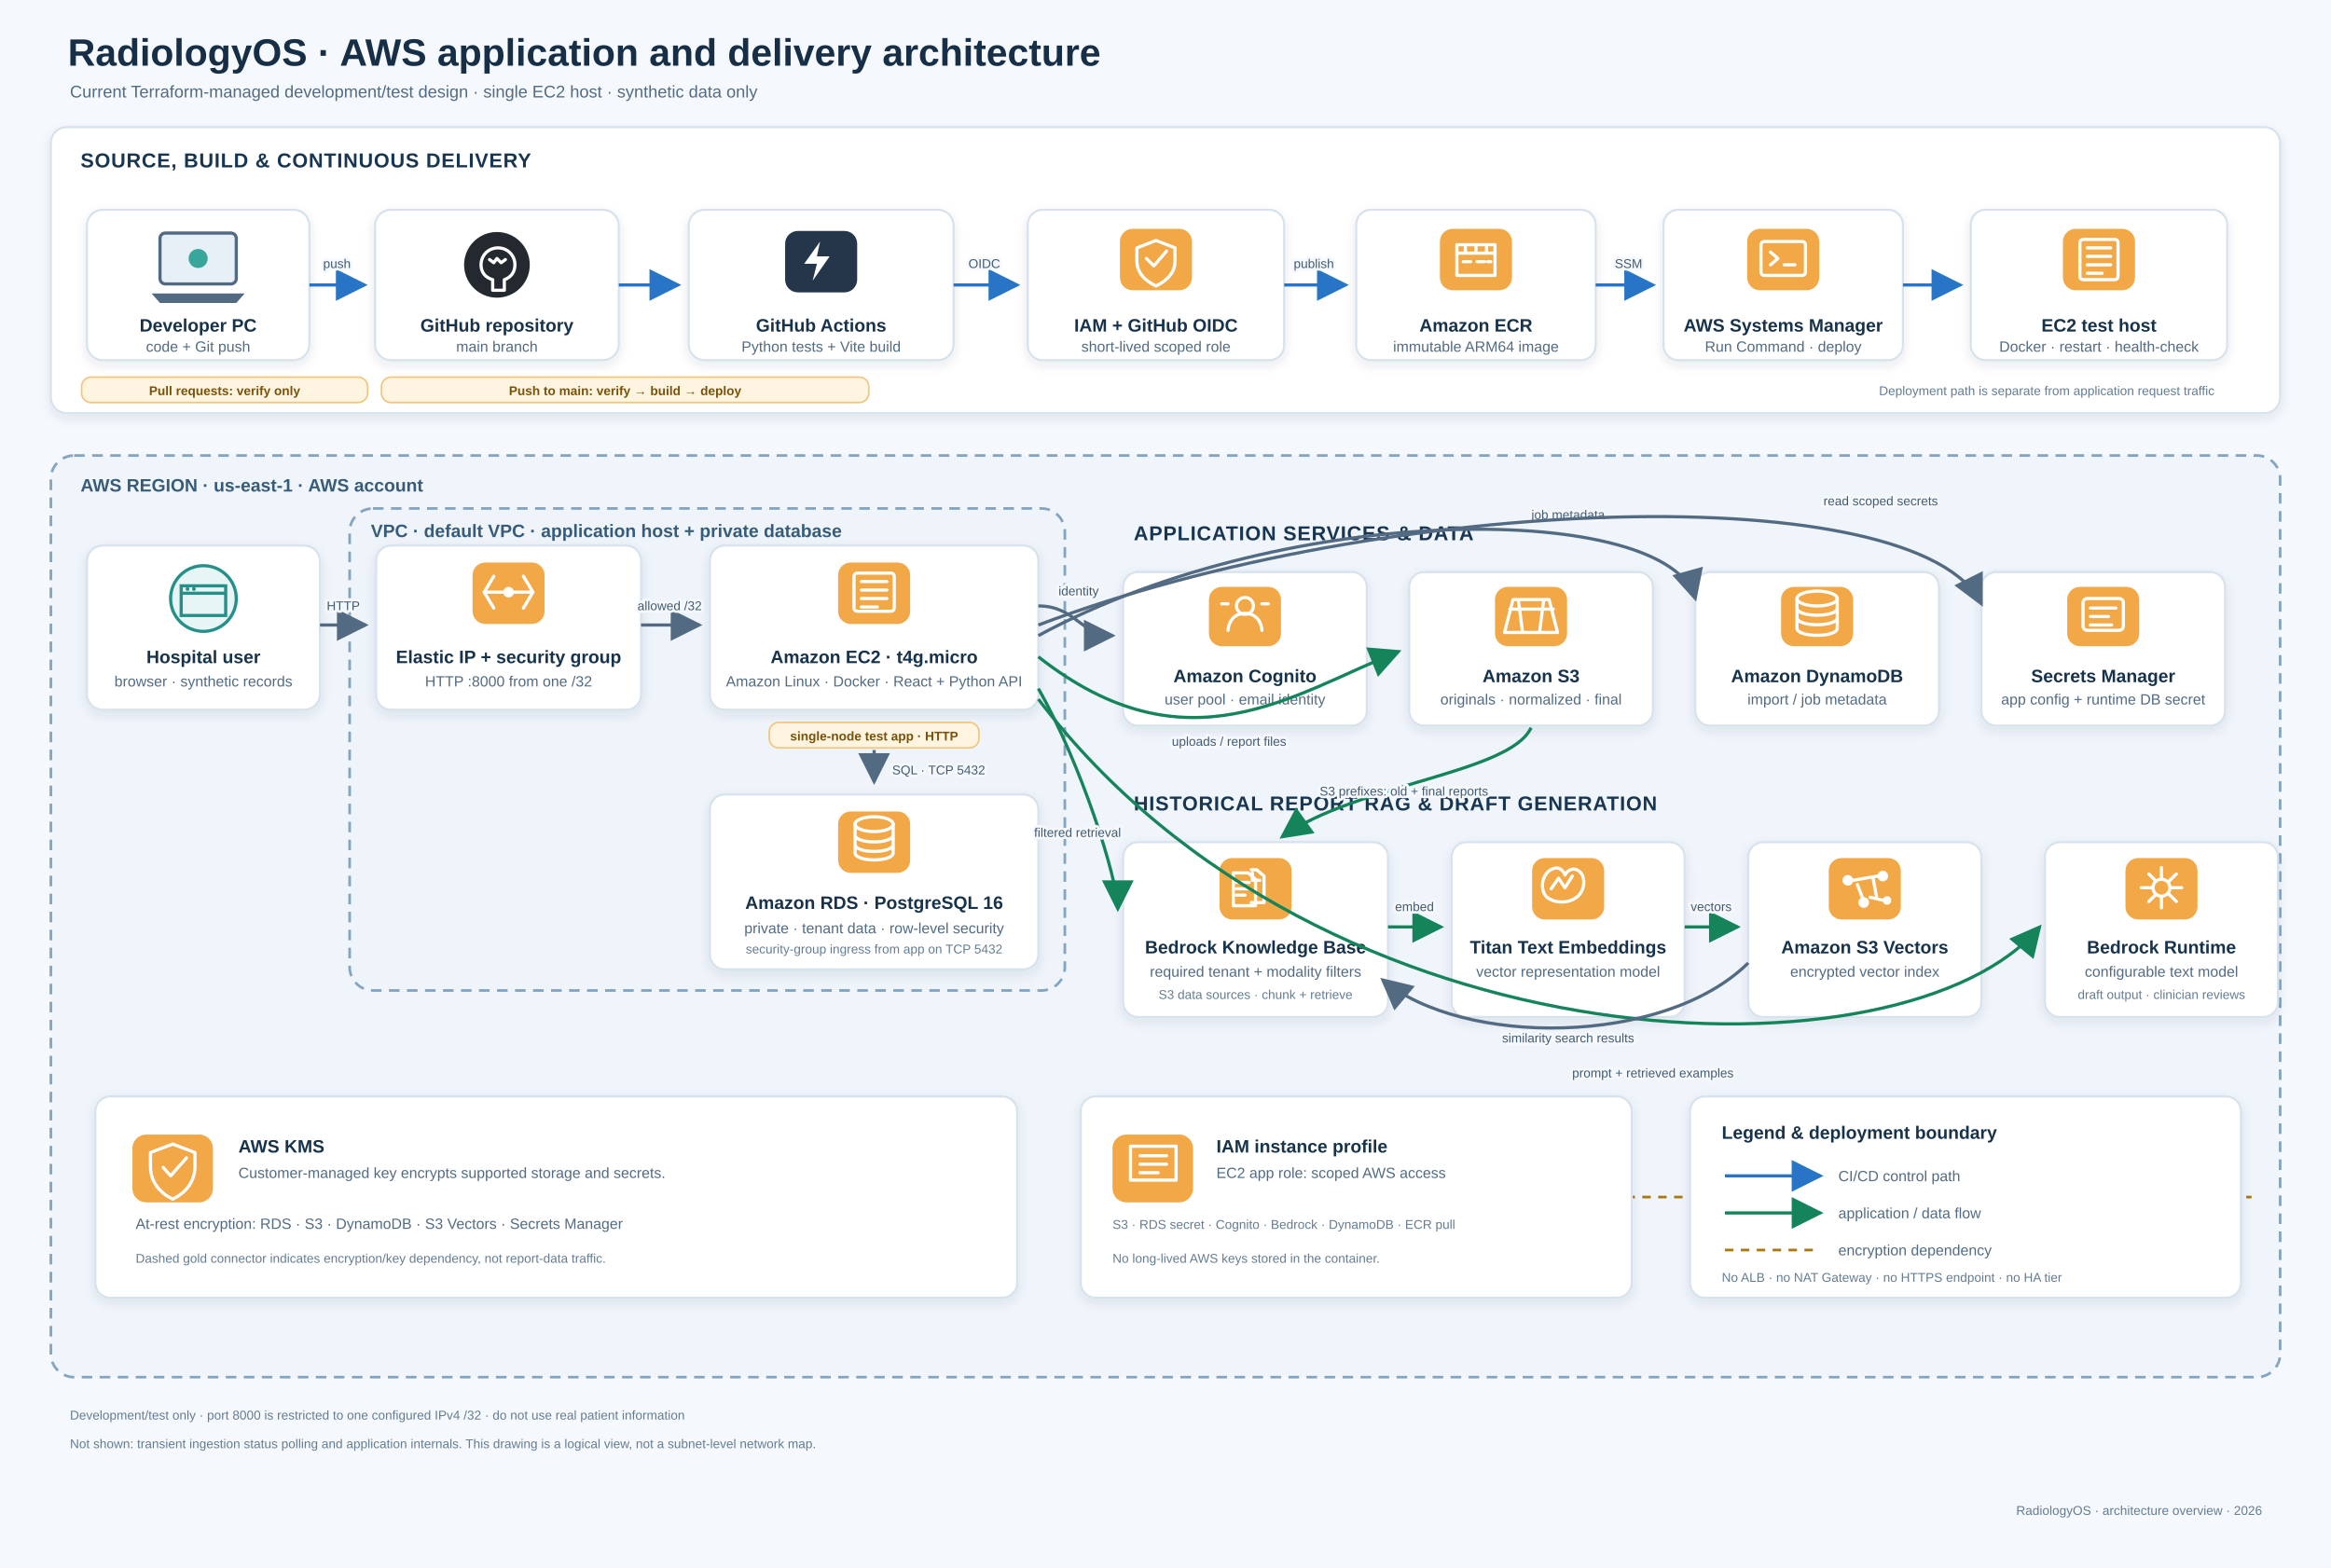
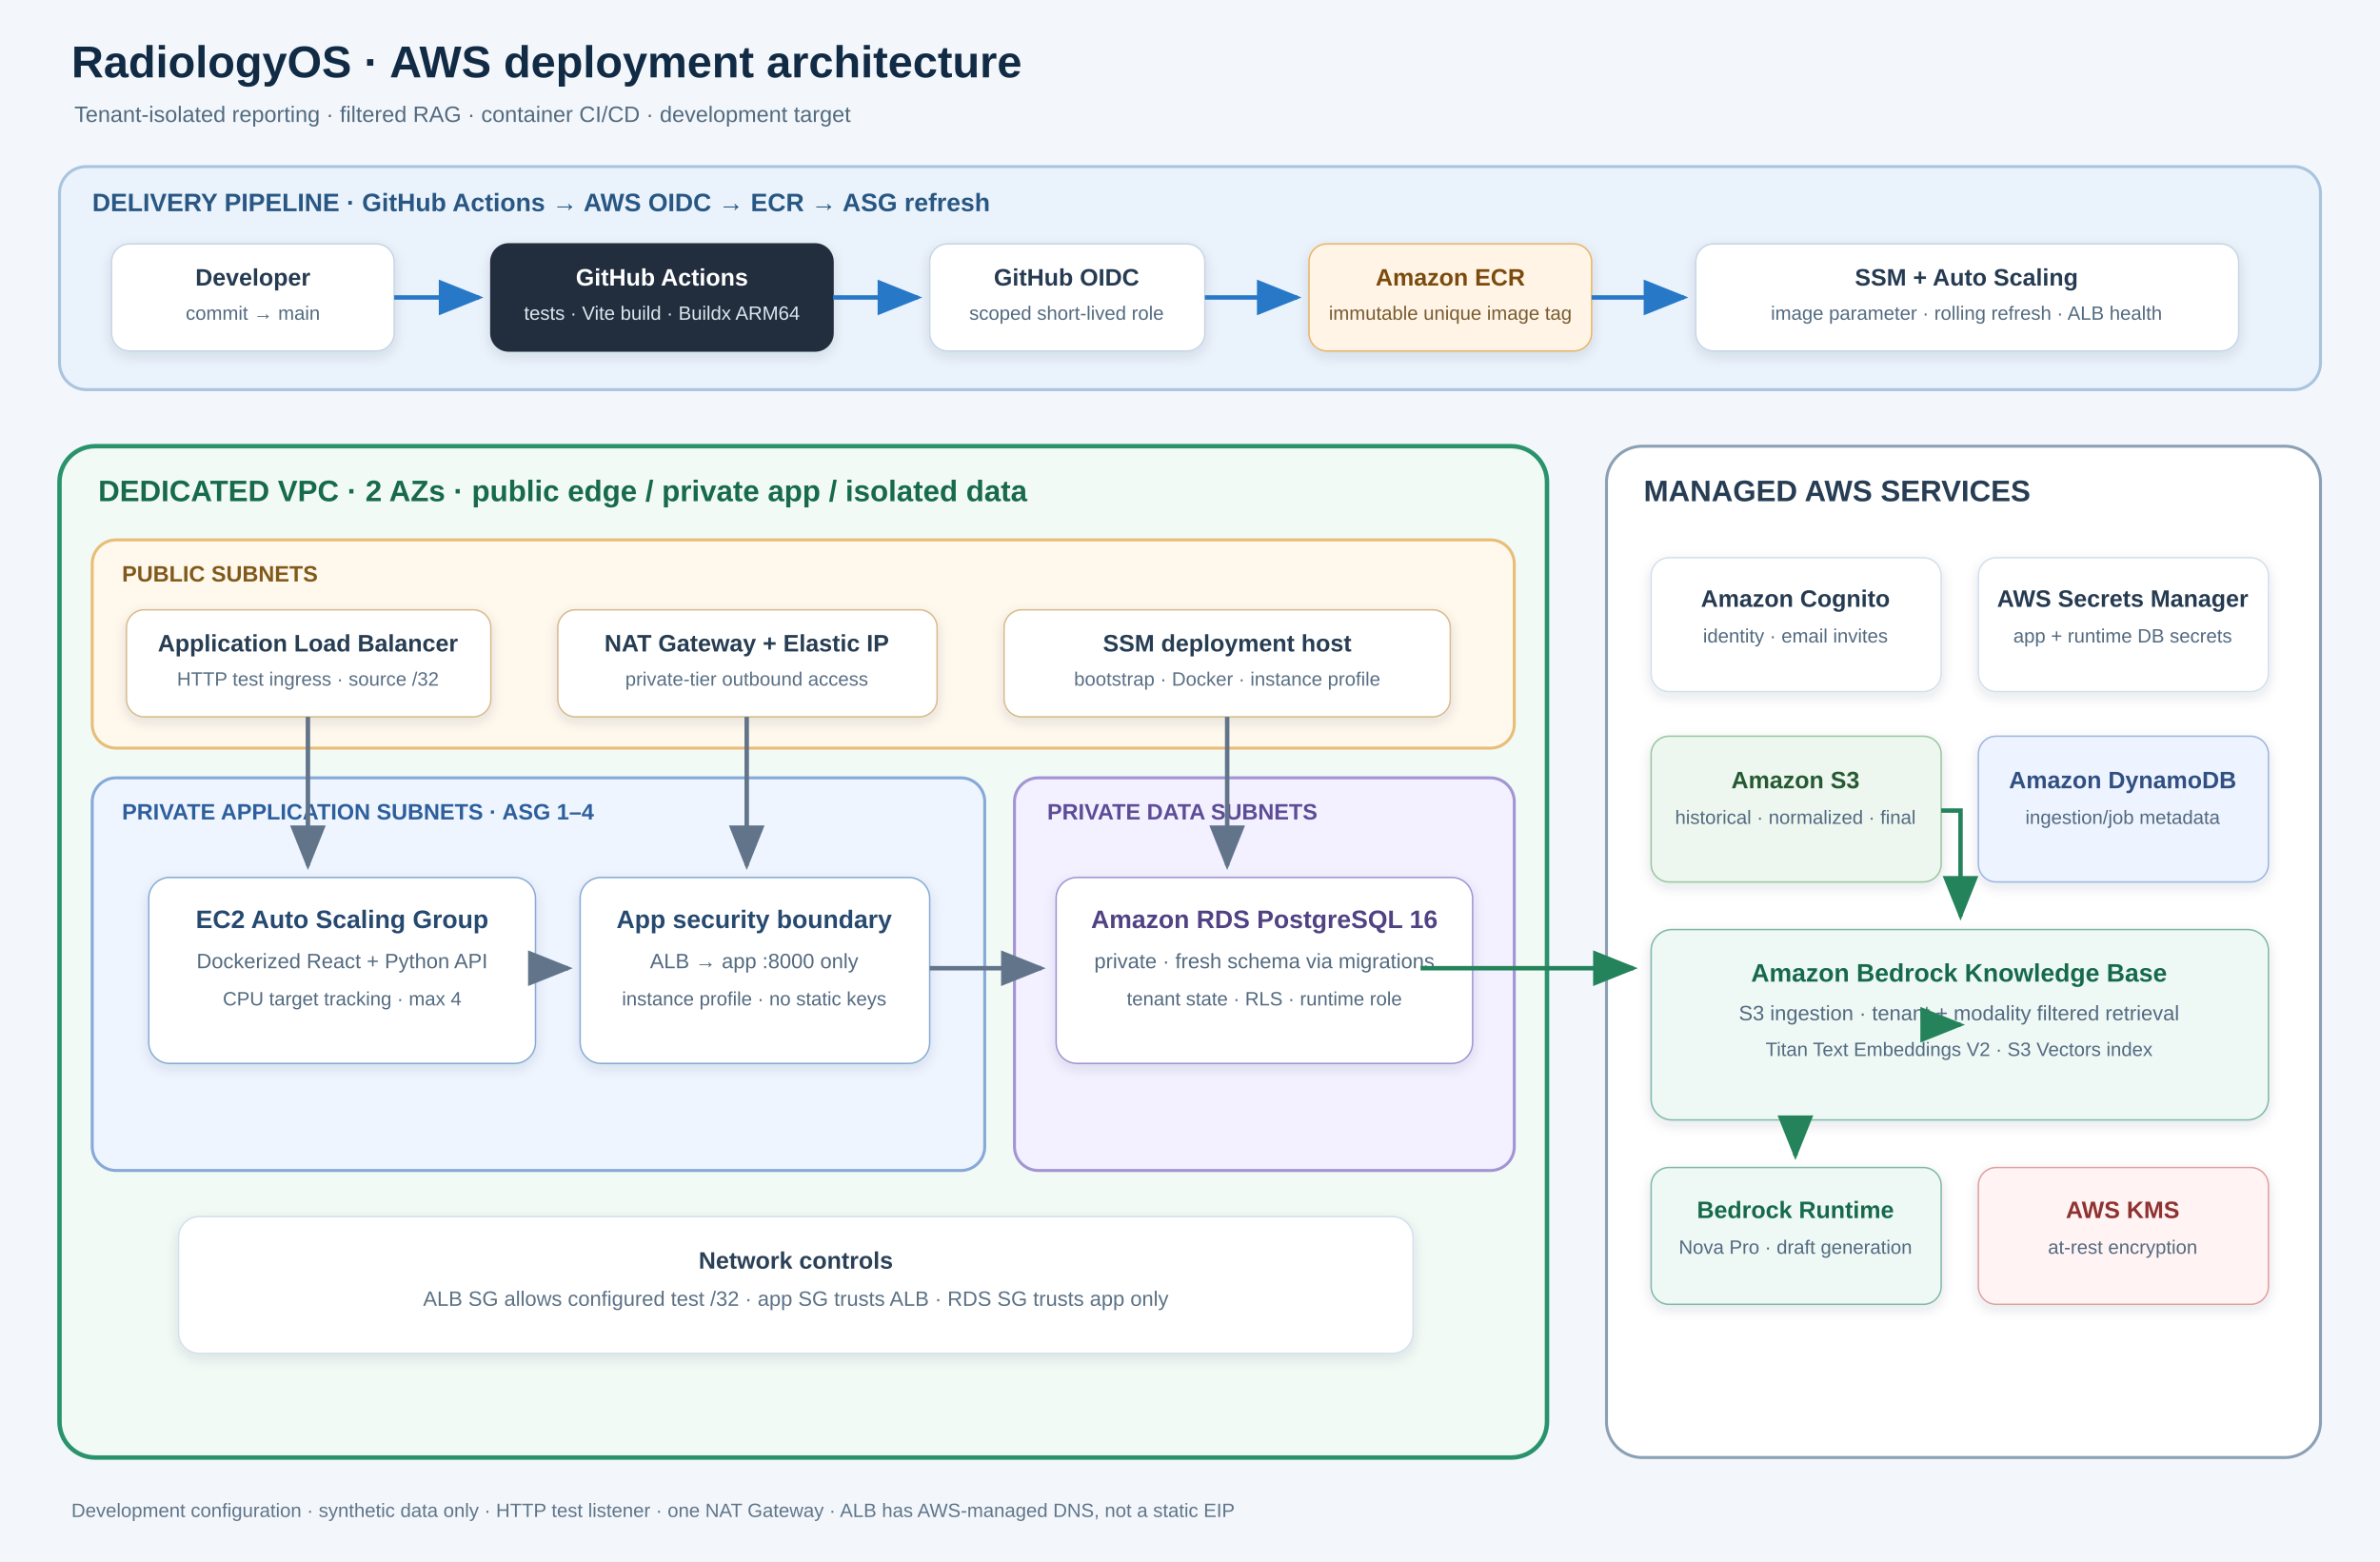
- <svg xmlns="http://www.w3.org/2000/svg" width="2200" height="1480" viewBox="0 0 2200 1480" role="img" aria-labelledby="title desc">
+ <svg xmlns="http://www.w3.org/2000/svg" width="1600" height="1050" viewBox="0 0 1600 1050" role="img" aria-labelledby="title desc">
  <defs>
-     <marker id="arrow" markerWidth="12" markerHeight="12" refX="10" refY="6" orient="auto">
-       <path d="M1 1 L11 6 L1 11 Z" fill="#536b82" />
+     <marker id="arrow" markerWidth="10" markerHeight="8" refX="9" refY="4" orient="auto">
+       <path d="M0,0 L10,4 L0,8 Z" fill="#62748a" />
    </marker>
-     <marker id="arrowBlue" markerWidth="12" markerHeight="12" refX="10" refY="6" orient="auto">
-       <path d="M1 1 L11 6 L1 11 Z" fill="#2875c7" />
+     <marker id="blue" markerWidth="10" markerHeight="8" refX="9" refY="4" orient="auto">
+       <path d="M0,0 L10,4 L0,8 Z" fill="#2878c8" />
    </marker>
-     <marker id="arrowGreen" markerWidth="12" markerHeight="12" refX="10" refY="6" orient="auto">
-       <path d="M1 1 L11 6 L1 11 Z" fill="#16845b" />
+     <marker id="green" markerWidth="10" markerHeight="8" refX="9" refY="4" orient="auto">
+       <path d="M0,0 L10,4 L0,8 Z" fill="#24835b" />
    </marker>
-     <filter id="shadow" x="-10%" y="-10%" width="120%" height="130%">
-       <feDropShadow dx="0" dy="4" stdDeviation="5" flood-color="#19344f" flood-opacity=".10" />
+     <filter id="shadow" x="-15%" y="-15%" width="130%" height="140%">
+       <feDropShadow dx="0" dy="3" stdDeviation="4" flood-color="#132c45" flood-opacity=".12" />
    </filter>
-     <style>
-       .bg{fill:#f5f8fc}.title{font:700 36px Arial,sans-serif;fill:#172f46}.subtitle{font:16px Arial,sans-serif;fill:#526b82}.section{font:700 19px Arial,sans-serif;fill:#183651;letter-spacing:.7px}.card{fill:#fff;stroke:#d7e2ec;stroke-width:2;rx:15;filter:url(#shadow)}.aws{fill:#fff;stroke:#d7e2ec;stroke-width:2;rx:14;filter:url(#shadow)}.name{font:700 17px Arial,sans-serif;fill:#17324b}.small{font:14px Arial,sans-serif;fill:#526b82}.tiny{font:12px Arial,sans-serif;fill:#647c91}.service{fill:#f3a847}.svcStroke{fill:none;stroke:#fff;stroke-width:3;stroke-linecap:round;stroke-linejoin:round}.svcFill{fill:#fff}.flow{fill:none;stroke:#536b82;stroke-width:3;marker-end:url(#arrow)}.deploy{fill:none;stroke:#2875c7;stroke-width:3;marker-end:url(#arrowBlue)}.data{fill:none;stroke:#16845b;stroke-width:3;marker-end:url(#arrowGreen)}.dashed{fill:none;stroke:#a87811;stroke-width:2.5;stroke-dasharray:8 7}.boundary{fill:#edf4fa;fill-opacity:.62;stroke:#85a4bf;stroke-width:2.5;stroke-dasharray:10 7;rx:22}.boundaryLabel{font:700 17px Arial,sans-serif;fill:#375c79}.pill{fill:#fff4df;stroke:#f1c57e;stroke-width:1.5;rx:9}.pillText{font:700 12px Arial,sans-serif;fill:#78520b}.lineLabel{font:12px Arial,sans-serif;fill:#435b70;paint-order:stroke;stroke:#f5f8fc;stroke-width:5;stroke-linejoin:round}.white{fill:#fff}
-     </style>
  </defs>
-   <rect class="bg" width="2200" height="1480" />
-   <text class="title" x="64" y="62">RadiologyOS · AWS application and delivery architecture</text>
-   <text class="subtitle" x="66" y="92">Current Terraform-managed development/test design · single EC2 host · synthetic data only</text>
-   <rect class="card" x="48" y="120" width="2104" height="270" />
-   <text class="section" x="76" y="158">SOURCE, BUILD &amp; CONTINUOUS DELIVERY</text>
-   <rect class="card" x="82" y="198" width="210" height="142" />
-   <rect x="151" y="220" width="72" height="48" rx="5" fill="#e8f0f7" stroke="#536b82" stroke-width="3" />
-   <path d="M143 277h88l-8 9h-72z" fill="#536b82" />
-   <circle cx="187" cy="244" r="9" fill="#38a69a" />
-   <text class="name" x="187" y="313" text-anchor="middle">Developer PC</text>
-   <text class="small" x="187" y="332" text-anchor="middle">code + Git push</text>
-   <rect class="card" x="354" y="198" width="230" height="142" />
-   <circle cx="469" cy="250" r="31" fill="#24292f" />
-   <path d="M454 250c0-9 7-16 16-16s16 7 16 16c0 7-4 12-10 14v10h-11v-10c-7-2-11-7-11-14zm8-5 4 3 3-4 4 4 4-3" fill="none" stroke="#fff" stroke-width="3" stroke-linecap="round" stroke-linejoin="round" />
-   <text class="name" x="469" y="313" text-anchor="middle">GitHub repository</text>
-   <text class="small" x="469" y="332" text-anchor="middle">main branch</text>
-   <rect class="card" x="650" y="198" width="250" height="142" />
-   <rect x="741" y="218" width="68" height="58" rx="12" fill="#26364a" />
-   <path d="M774 228l-15 21h12l-4 16 16-23h-12z" fill="#fff" />
-   <text class="name" x="775" y="313" text-anchor="middle">GitHub Actions</text>
-   <text class="small" x="775" y="332" text-anchor="middle">Python tests + Vite build</text>
-   <rect class="aws" x="970" y="198" width="242" height="142" />
-   <rect class="service" x="1057" y="216" width="68" height="58" rx="12" />
-   <path class="svcStroke" d="M1091 227l18 7v12c0 12-8 19-18 24-10-5-18-12-18-24v-12z M1082 244l7 7 12-14" />
-   <text class="name" x="1091" y="313" text-anchor="middle">IAM + GitHub OIDC</text>
-   <text class="small" x="1091" y="332" text-anchor="middle">short-lived scoped role</text>
-   <rect class="aws" x="1280" y="198" width="226" height="142" />
-   <rect class="service" x="1359" y="216" width="68" height="58" rx="12" />
-   <path class="svcStroke" d="M1375 231h36v29h-36z M1375 239h36 M1383 231v8 M1393 231v8 M1403 231v8 M1381 247h7m6 0h7m6 0h-3" />
-   <text class="name" x="1393" y="313" text-anchor="middle">Amazon ECR</text>
-   <text class="small" x="1393" y="332" text-anchor="middle">immutable ARM64 image</text>
-   <rect class="aws" x="1570" y="198" width="226" height="142" />
-   <rect class="service" x="1649" y="216" width="68" height="58" rx="12" />
-   <rect class="svcStroke" x="1662" y="228" width="42" height="32" rx="3" />
-   <path class="svcStroke" d="m1671 238 7 6-7 6m13 0h10" />
-   <text class="name" x="1683" y="313" text-anchor="middle">AWS Systems Manager</text>
-   <text class="small" x="1683" y="332" text-anchor="middle">Run Command · deploy</text>
-   <rect class="aws" x="1860" y="198" width="242" height="142" />
-   <rect class="service" x="1947" y="216" width="68" height="58" rx="12" />
-   <rect class="svcStroke" x="1963" y="226" width="36" height="38" rx="3" />
-   <path class="svcStroke" d="M1970 234h22m-22 8h22m-22 8h22m-22 8h14" />
-   <text class="name" x="1981" y="313" text-anchor="middle">EC2 test host</text>
-   <text class="small" x="1981" y="332" text-anchor="middle">Docker · restart · health-check</text>
-   <path class="deploy" d="M292 269H344" />
-   <path class="deploy" d="M584 269H640" />
-   <path class="deploy" d="M900 269H960" />
-   <path class="deploy" d="M1212 269H1270" />
-   <path class="deploy" d="M1506 269H1560" />
-   <path class="deploy" d="M1796 269H1850" />
-   <text class="lineLabel" x="318" y="253" text-anchor="middle">push</text>
-   <text class="lineLabel" x="929" y="253" text-anchor="middle">OIDC</text>
-   <text class="lineLabel" x="1240" y="253" text-anchor="middle">publish</text>
-   <text class="lineLabel" x="1537" y="253" text-anchor="middle">SSM</text>
-   <rect class="pill" x="77" y="356" width="270" height="24" />
-   <text class="pillText" x="212" y="373" text-anchor="middle">Pull requests: verify only</text>
-   <rect class="pill" x="360" y="356" width="460" height="24" />
-   <text class="pillText" x="590" y="373" text-anchor="middle">Push to main: verify → build → deploy</text>
-   <text class="tiny" x="2090" y="373" text-anchor="end">Deployment path is separate from application request traffic</text>
-   <rect class="boundary" x="48" y="430" width="2104" height="870" />
-   <text class="boundaryLabel" x="76" y="464">AWS REGION · us-east-1 · AWS account</text>
-   <rect class="boundary" x="330" y="480" width="675" height="455" />
-   <text class="boundaryLabel" x="350" y="507">VPC · default VPC · application host + private database</text>
-   <rect class="card" x="82" y="515" width="220" height="155" />
-   <circle cx="192" cy="565" r="31" fill="#e8f5f5" stroke="#258f8a" stroke-width="3" />
-   <path d="M171 553h42v28h-42z M171 560h42" fill="none" stroke="#258f8a" stroke-width="3" />
-   <circle cx="177" cy="556" r="1.8" fill="#258f8a" />
-   <circle cx="183" cy="556" r="1.8" fill="#258f8a" />
-   <text class="name" x="192" y="626" text-anchor="middle">Hospital user</text>
-   <text class="small" x="192" y="648" text-anchor="middle">browser · synthetic records</text>
-   <rect class="aws" x="355" y="515" width="250" height="155" />
-   <rect class="service" x="446" y="531" width="68" height="58" rx="12" />
-   <path class="svcStroke" d="M457 559h46m-37-15-9 15 9 15m28-30 9 15-9 15" />
-   <circle cx="480" cy="559" r="5" fill="#fff" />
-   <text class="name" x="480" y="626" text-anchor="middle">Elastic IP + security group</text>
-   <text class="small" x="480" y="648" text-anchor="middle">HTTP :8000 from one /32</text>
-   <rect class="aws" x="670" y="515" width="310" height="155" />
-   <rect class="service" x="791" y="531" width="68" height="58" rx="12" />
-   <rect class="svcStroke" x="806" y="541" width="38" height="36" rx="3" />
-   <path class="svcStroke" d="M813 549h24m-24 8h24m-24 8h24m-24 8h15" />
-   <text class="name" x="825" y="626" text-anchor="middle">Amazon EC2 · t4g.micro</text>
-   <text class="small" x="825" y="648" text-anchor="middle">Amazon Linux · Docker · React + Python API</text>
-   <rect class="pill" x="726" y="682" width="198" height="24" />
-   <text class="pillText" x="825" y="699" text-anchor="middle">single-node test app · HTTP</text>
-   <rect class="aws" x="670" y="750" width="310" height="165" />
-   <rect class="service" x="791" y="766" width="68" height="58" rx="12" />
-   <ellipse class="svcStroke" cx="825" cy="778" rx="18" ry="7" />
-   <path class="svcStroke" d="M807 778v27c0 9 36 9 36 0v-27m-36 10c0 9 36 9 36 0m-36 9c0 9 36 9 36 0" />
-   <text class="name" x="825" y="858" text-anchor="middle">Amazon RDS · PostgreSQL 16</text>
-   <text class="small" x="825" y="881" text-anchor="middle">private · tenant data · row-level security</text>
-   <text class="tiny" x="825" y="900" text-anchor="middle">security-group ingress from app on TCP 5432</text>
-   <text class="section" x="1070" y="510">APPLICATION SERVICES &amp; DATA</text>
-   <rect class="aws" x="1060" y="540" width="230" height="145" />
-   <rect class="service" x="1141" y="554" width="68" height="56" rx="12" />
-   <circle class="svcStroke" cx="1175" cy="572" r="8" />
-   <path class="svcStroke" d="M1159 595c1-11 8-16 16-16s15 5 16 16m-32-25h-6m44 0h-6" />
-   <text class="name" x="1175" y="644" text-anchor="middle">Amazon Cognito</text>
-   <text class="small" x="1175" y="665" text-anchor="middle">user pool · email identity</text>
-   <rect class="aws" x="1330" y="540" width="230" height="145" />
-   <rect class="service" x="1411" y="554" width="68" height="56" rx="12" />
-   <path class="svcStroke" d="M1428 566h34l8 31h-50z M1425 575h41m-33-9 4 31m20-31-4 31" />
-   <text class="name" x="1445" y="644" text-anchor="middle">Amazon S3</text>
-   <text class="small" x="1445" y="665" text-anchor="middle">originals · normalized · final</text>
-   <rect class="aws" x="1600" y="540" width="230" height="145" />
-   <rect class="service" x="1681" y="554" width="68" height="56" rx="12" />
-   <ellipse class="svcStroke" cx="1715" cy="565" rx="19" ry="7" />
-   <path class="svcStroke" d="M1696 565v28c0 9 38 9 38 0v-28m-38 9c0 9 38 9 38 0m-38 9c0 9 38 9 38 0" />
-   <text class="name" x="1715" y="644" text-anchor="middle">Amazon DynamoDB</text>
-   <text class="small" x="1715" y="665" text-anchor="middle">import / job metadata</text>
-   <rect class="aws" x="1870" y="540" width="230" height="145" />
-   <rect class="service" x="1951" y="554" width="68" height="56" rx="12" />
-   <rect class="svcStroke" x="1966" y="565" width="38" height="30" rx="4" />
-   <path class="svcStroke" d="M1973 574h24m-24 8h17m-17 8h20" />
-   <text class="name" x="1985" y="644" text-anchor="middle">Secrets Manager</text>
-   <text class="small" x="1985" y="665" text-anchor="middle">app config + runtime DB secret</text>
-   <text class="section" x="1070" y="765">HISTORICAL REPORT RAG &amp; DRAFT GENERATION</text>
-   <rect class="aws" x="1060" y="795" width="250" height="165" />
-   <rect class="service" x="1151" y="810" width="68" height="58" rx="12" />
-   <path class="svcStroke" d="M1164 824h14l7 6v25h-21z M1182 824v7h7m-22 2h12m-12 6h12m-12 6h8m6 7h12v-25l-7-6h-5" />
-   <text class="name" x="1185" y="900" text-anchor="middle">Bedrock Knowledge Base</text>
-   <text class="small" x="1185" y="922" text-anchor="middle">required tenant + modality filters</text>
-   <text class="tiny" x="1185" y="943" text-anchor="middle">S3 data sources · chunk + retrieve</text>
-   <rect class="aws" x="1370" y="795" width="220" height="165" />
-   <rect class="service" x="1446" y="810" width="68" height="58" rx="12" />
-   <path class="svcStroke" d="M1460 847c-8-8-4-24 6-27 5-2 9 1 11 6 4-7 11-7 15-2 5 6 3 18-4 23-8 6-20 6-28 0zm4-8 7-10 6 9 7-11" />
-   <text class="name" x="1480" y="900" text-anchor="middle">Titan Text Embeddings</text>
-   <text class="small" x="1480" y="922" text-anchor="middle">vector representation model</text>
-   <rect class="aws" x="1650" y="795" width="220" height="165" />
-   <rect class="service" x="1726" y="810" width="68" height="58" rx="12" />
-   <circle class="svcFill" cx="1744" cy="831" r="5" />
-   <circle class="svcFill" cx="1777" cy="827" r="5" />
-   <circle class="svcFill" cx="1759" cy="852" r="5" />
-   <circle class="svcFill" cx="1781" cy="850" r="4" />
-   <path class="svcStroke" d="m1749 831 23-4m-19 8 5 13m7-1 13 3m-10-20 3 16" />
-   <text class="name" x="1760" y="900" text-anchor="middle">Amazon S3 Vectors</text>
-   <text class="small" x="1760" y="922" text-anchor="middle">encrypted vector index</text>
-   <rect class="aws" x="1930" y="795" width="220" height="165" />
-   <rect class="service" x="2006" y="810" width="68" height="58" rx="12" />
-   <path class="svcStroke" d="M2040 819v38m-19-19h38m-31-13 26 26m0-26-26 26" />
-   <circle cx="2040" cy="838" r="8" fill="#f3a847" stroke="#fff" stroke-width="3" />
-   <text class="name" x="2040" y="900" text-anchor="middle">Bedrock Runtime</text>
-   <text class="small" x="2040" y="922" text-anchor="middle">configurable text model</text>
-   <text class="tiny" x="2040" y="943" text-anchor="middle">draft output · clinician reviews</text>
-   <path class="flow" d="M980 572 C1015 572 1020 600 1050 600" />
-   <text class="lineLabel" x="1018" y="562" text-anchor="middle">identity</text>
-   <path class="flow" d="M302 590H345" />
-   <text class="lineLabel" x="324" y="576" text-anchor="middle">HTTP</text>
-   <path class="flow" d="M605 590H660" />
-   <text class="lineLabel" x="632" y="576" text-anchor="middle">allowed /32</text>
-   <path class="flow" d="M825 708V738" />
-   <text class="lineLabel" x="842" y="731">SQL · TCP 5432</text>
-   <path class="data" d="M980 620 C1120 730 1220 655 1320 615" />
-   <text class="lineLabel" x="1160" y="704" text-anchor="middle">uploads / report files</text>
-   <path class="flow" d="M980 600 C1220 470 1575 475 1600 565" />
-   <text class="lineLabel" x="1480" y="490" text-anchor="middle">job metadata</text>
-   <path class="flow" d="M980 590 C1310 465 1810 450 1870 570" />
-   <text class="lineLabel" x="1775" y="477" text-anchor="middle">read scoped secrets</text>
-   <path class="data" d="M980 650 C1020 720 1055 830 1055 858" />
-   <text class="lineLabel" x="1017" y="790" text-anchor="middle">filtered retrieval</text>
-   <path class="data" d="M980 660 C1250 1015 1800 1025 1925 875" />
-   <text class="lineLabel" x="1560" y="1017" text-anchor="middle">prompt + retrieved examples</text>
-   <path class="data" d="M1445 687 C1425 730 1280 740 1210 790" />
-   <text class="lineLabel" x="1325" y="751" text-anchor="middle">S3 prefixes: old + final reports</text>
-   <path class="data" d="M1310 875H1360" />
-   <text class="lineLabel" x="1335" y="860" text-anchor="middle">embed</text>
-   <path class="data" d="M1590 875H1640" />
-   <text class="lineLabel" x="1615" y="860" text-anchor="middle">vectors</text>
-   <path class="flow" d="M1650 909 C1570 988 1380 988 1305 925" />
-   <text class="lineLabel" x="1480" y="984" text-anchor="middle">similarity search results</text>
-   <path class="dashed" d="M1070 1130H2125" />
-   <rect class="aws" x="90" y="1035" width="870" height="190" />
-   <rect class="service" x="125" y="1071" width="76" height="64" rx="13" />
-   <path class="svcStroke" d="M163 1080l21 8v13c0 15-9 25-21 31-12-6-21-16-21-31v-13z M154 1102l7 8 15-17" />
-   <text class="name" x="225" y="1088">AWS KMS</text>
-   <text class="small" x="225" y="1112">Customer-managed key encrypts supported storage and secrets.</text>
-   <text class="small" x="128" y="1160">At-rest encryption: RDS · S3 · DynamoDB · S3 Vectors · Secrets Manager</text>
-   <text class="tiny" x="128" y="1192">Dashed gold connector indicates encryption/key dependency, not report-data traffic.</text>
-   <rect class="aws" x="1020" y="1035" width="520" height="190" />
-   <rect class="service" x="1050" y="1071" width="76" height="64" rx="13" />
-   <path class="svcStroke" d="M1067 1082h43v32h-43z M1076 1091h25m-25 8h25m-25 8h17" />
-   <text class="name" x="1148" y="1088">IAM instance profile</text>
-   <text class="small" x="1148" y="1112">EC2 app role: scoped AWS access</text>
-   <text class="tiny" x="1050" y="1160">S3 · RDS secret · Cognito · Bedrock · DynamoDB · ECR pull</text>
-   <text class="tiny" x="1050" y="1192">No long-lived AWS keys stored in the container.</text>
-   <rect class="aws" x="1595" y="1035" width="520" height="190" />
-   <text class="name" x="1625" y="1075">Legend &amp; deployment boundary</text>
-   <path class="deploy" d="M1628 1110h90" />
-   <text class="small" x="1735" y="1115">CI/CD control path</text>
-   <path class="data" d="M1628 1145h90" />
-   <text class="small" x="1735" y="1150">application / data flow</text>
-   <path class="dashed" d="M1628 1180h90" />
-   <text class="small" x="1735" y="1185">encryption dependency</text>
-   <text class="tiny" x="1625" y="1210">No ALB · no NAT Gateway · no HTTPS endpoint · no HA tier</text>
-   <text class="tiny" x="66" y="1340">Development/test only · port 8000 is restricted to one configured IPv4 /32 · do not use real patient information</text>
-   <text class="tiny" x="66" y="1367">Not shown: transient ingestion status polling and application internals. This drawing is a logical view, not a subnet-level network map.</text>
-   <text class="tiny" x="2135" y="1430" text-anchor="end">RadiologyOS · architecture overview · 2026</text>
+   <rect width="1600" height="1050" fill="#f3f7fb" />
+   <text x="48" y="52" font-family="Arial,sans-serif" font-size="30" font-weight="700" fill="#122b45">RadiologyOS · AWS deployment architecture</text>
+   <text x="50" y="82" font-family="Arial,sans-serif" font-size="15" fill="#526a80">Tenant-isolated reporting · filtered RAG · container CI/CD · development target</text>
+   <rect x="40" y="112" width="1520" height="150" rx="18" fill="#eaf2fb" stroke="#a9c4df" stroke-width="2" />
+   <text x="62" y="142" font-family="Arial,sans-serif" font-size="17" font-weight="700" fill="#285783">DELIVERY PIPELINE · GitHub Actions → AWS OIDC → ECR → ASG refresh</text>
+   <g filter="url(#shadow)" font-family="Arial,sans-serif" text-anchor="middle">
+     <rect x="75" y="164" width="190" height="72" rx="12" fill="#fff" stroke="#c7d5e3" />
+     <text x="170" y="192" font-size="16" font-weight="700" fill="#253b51">Developer</text>
+     <text x="170" y="215" font-size="13" fill="#536a80">commit → main</text>
+     <rect x="330" y="164" width="230" height="72" rx="12" fill="#242f3e" stroke="#242f3e" />
+     <text x="445" y="192" font-size="16" font-weight="700" fill="#fff">GitHub Actions</text>
+     <text x="445" y="215" font-size="13" fill="#dce6ef">tests · Vite build · Buildx ARM64</text>
+     <rect x="625" y="164" width="185" height="72" rx="12" fill="#fff" stroke="#c7d5e3" />
+     <text x="717" y="192" font-size="16" font-weight="700" fill="#253b51">GitHub OIDC</text>
+     <text x="717" y="215" font-size="13" fill="#536a80">scoped short-lived role</text>
+     <rect x="880" y="164" width="190" height="72" rx="12" fill="#fff4e6" stroke="#e8b569" />
+     <text x="975" y="192" font-size="16" font-weight="700" fill="#7a4c0d">Amazon ECR</text>
+     <text x="975" y="215" font-size="13" fill="#785b31">immutable unique image tag</text>
+     <rect x="1140" y="164" width="365" height="72" rx="12" fill="#fff" stroke="#c7d5e3" />
+     <text x="1322" y="192" font-size="16" font-weight="700" fill="#253b51">SSM + Auto Scaling</text>
+     <text x="1322" y="215" font-size="13" fill="#536a80">image parameter · rolling refresh · ALB health</text>
+   </g>
+   <g fill="none" stroke="#2878c8" stroke-width="3" marker-end="url(#blue)">
+     <path d="M265 200H322" />
+     <path d="M560 200H617" />
+     <path d="M810 200H872" />
+     <path d="M1070 200H1132" />
+   </g>
+   <rect x="40" y="300" width="1000" height="680" rx="24" fill="#f2faf6" stroke="#29936b" stroke-width="3" />
+   <text x="66" y="337" font-family="Arial,sans-serif" font-size="20" font-weight="700" fill="#176a4c">DEDICATED VPC · 2 AZs · public edge / private app / isolated data</text>
+   <rect x="62" y="363" width="956" height="140" rx="16" fill="#fff8ed" stroke="#e7bd78" stroke-width="2" />
+   <text x="82" y="391" font-family="Arial,sans-serif" font-size="15" font-weight="700" fill="#815a1b">PUBLIC SUBNETS</text>
+   <rect x="62" y="523" width="600" height="264" rx="16" fill="#eef5ff" stroke="#86a9d8" stroke-width="2" />
+   <text x="82" y="551" font-family="Arial,sans-serif" font-size="15" font-weight="700" fill="#2e5f9c">PRIVATE APPLICATION SUBNETS · ASG 1–4</text>
+   <rect x="682" y="523" width="336" height="264" rx="16" fill="#f3f0ff" stroke="#a394d4" stroke-width="2" />
+   <text x="704" y="551" font-family="Arial,sans-serif" font-size="15" font-weight="700" fill="#5d4c96">PRIVATE DATA SUBNETS</text>
+   <g filter="url(#shadow)" font-family="Arial,sans-serif" text-anchor="middle">
+     <rect x="85" y="410" width="245" height="72" rx="12" fill="#fff" stroke="#d8bb8c" />
+     <text x="207" y="438" font-size="16" font-weight="700" fill="#263c52">Application Load Balancer</text>
+     <text x="207" y="461" font-size="13" fill="#596f84">HTTP test ingress · source /32</text>
+     <rect x="375" y="410" width="255" height="72" rx="12" fill="#fff" stroke="#d8bb8c" />
+     <text x="502" y="438" font-size="16" font-weight="700" fill="#263c52">NAT Gateway + Elastic IP</text>
+     <text x="502" y="461" font-size="13" fill="#596f84">private-tier outbound access</text>
+     <rect x="675" y="410" width="300" height="72" rx="12" fill="#fff" stroke="#d8bb8c" />
+     <text x="825" y="438" font-size="16" font-weight="700" fill="#263c52">SSM deployment host</text>
+     <text x="825" y="461" font-size="13" fill="#596f84">bootstrap · Docker · instance profile</text>
+     <rect x="100" y="590" width="260" height="125" rx="14" fill="#fff" stroke="#8aabd5" />
+     <text x="230" y="624" font-size="17" font-weight="700" fill="#264970">EC2 Auto Scaling Group</text>
+     <text x="230" y="651" font-size="14" fill="#536a80">Dockerized React + Python API</text>
+     <text x="230" y="676" font-size="13" fill="#536a80">CPU target tracking · max 4</text>
+     <rect x="390" y="590" width="235" height="125" rx="14" fill="#fff" stroke="#8aabd5" />
+     <text x="507" y="624" font-size="17" font-weight="700" fill="#264970">App security boundary</text>
+     <text x="507" y="651" font-size="14" fill="#536a80">ALB → app :8000 only</text>
+     <text x="507" y="676" font-size="13" fill="#536a80">instance profile · no static keys</text>
+     <rect x="710" y="590" width="280" height="125" rx="14" fill="#fff" stroke="#a394d4" />
+     <text x="850" y="624" font-size="17" font-weight="700" fill="#514283">Amazon RDS PostgreSQL 16</text>
+     <text x="850" y="651" font-size="14" fill="#536a80">private · fresh schema via migrations</text>
+     <text x="850" y="676" font-size="13" fill="#536a80">tenant state · RLS · runtime role</text>
+     <rect x="120" y="818" width="830" height="92" rx="14" fill="#fff" stroke="#d3dfeb" />
+     <text x="535" y="853" font-size="16" font-weight="700" fill="#2b4157">Network controls</text>
+     <text x="535" y="878" font-size="14" fill="#5b7185">ALB SG allows configured test /32 · app SG trusts ALB · RDS SG trusts app only</text>
+   </g>
+   <g fill="none" stroke="#62748a" stroke-width="3" marker-end="url(#arrow)">
+     <path d="M207 482V582" />
+     <path d="M360 651H382" />
+     <path d="M625 651H700" />
+     <path d="M502 482V582" />
+     <path d="M825 482V582" />
+   </g>
+   <rect x="1080" y="300" width="480" height="680" rx="24" fill="#fff" stroke="#8ba0b5" stroke-width="2" />
+   <text x="1105" y="337" font-family="Arial,sans-serif" font-size="20" font-weight="700" fill="#263d53">MANAGED AWS SERVICES</text>
+   <g filter="url(#shadow)" font-family="Arial,sans-serif" text-anchor="middle">
+     <rect x="1110" y="375" width="195" height="90" rx="12" fill="#fff" stroke="#d3dfeb" />
+     <text x="1207" y="408" font-size="16" font-weight="700" fill="#253b51">Amazon Cognito</text>
+     <text x="1207" y="432" font-size="13" fill="#536a80">identity · email invites</text>
+     <rect x="1330" y="375" width="195" height="90" rx="12" fill="#fff" stroke="#d3dfeb" />
+     <text x="1427" y="408" font-size="16" font-weight="700" fill="#253b51">AWS Secrets Manager</text>
+     <text x="1427" y="432" font-size="13" fill="#536a80">app + runtime DB secrets</text>
+     <rect x="1110" y="495" width="195" height="98" rx="12" fill="#edf7ef" stroke="#9bc6a0" />
+     <text x="1207" y="530" font-size="16" font-weight="700" fill="#285a32">Amazon S3</text>
+     <text x="1207" y="554" font-size="13" fill="#536a80">historical · normalized · final</text>
+     <rect x="1330" y="495" width="195" height="98" rx="12" fill="#edf3ff" stroke="#9db6df" />
+     <text x="1427" y="530" font-size="16" font-weight="700" fill="#304f82">Amazon DynamoDB</text>
+     <text x="1427" y="554" font-size="13" fill="#536a80">ingestion/job metadata</text>
+     <rect x="1110" y="625" width="415" height="128" rx="14" fill="#eef8f5" stroke="#83b9a7" />
+     <text x="1317" y="660" font-size="17" font-weight="700" fill="#176a4c">Amazon Bedrock Knowledge Base</text>
+     <text x="1317" y="686" font-size="14" fill="#536a80">S3 ingestion · tenant + modality filtered retrieval</text>
+     <text x="1317" y="710" font-size="13" fill="#536a80">Titan Text Embeddings V2 · S3 Vectors index</text>
+     <rect x="1110" y="785" width="195" height="92" rx="12" fill="#eef8f5" stroke="#83b9a7" />
+     <text x="1207" y="819" font-size="16" font-weight="700" fill="#176a4c">Bedrock Runtime</text>
+     <text x="1207" y="843" font-size="13" fill="#536a80">Nova Pro · draft generation</text>
+     <rect x="1330" y="785" width="195" height="92" rx="12" fill="#fff3f3" stroke="#dfa1a1" />
+     <text x="1427" y="819" font-size="16" font-weight="700" fill="#8e3131">AWS KMS</text>
+     <text x="1427" y="843" font-size="13" fill="#536a80">at-rest encryption</text>
+   </g>
+   <g fill="none" stroke="#24835b" stroke-width="3" marker-end="url(#green)">
+     <path d="M955 651H1098" />
+     <path d="M1305 545H1318V616" />
+     <path d="M1305 689H1318" />
+     <path d="M1207 753V777" />
+   </g>
+   <text x="48" y="1020" font-family="Arial,sans-serif" font-size="13" fill="#60758a">Development configuration · synthetic data only · HTTP test listener · one NAT Gateway · ALB has AWS-managed DNS, not a static EIP</text>
</svg>
